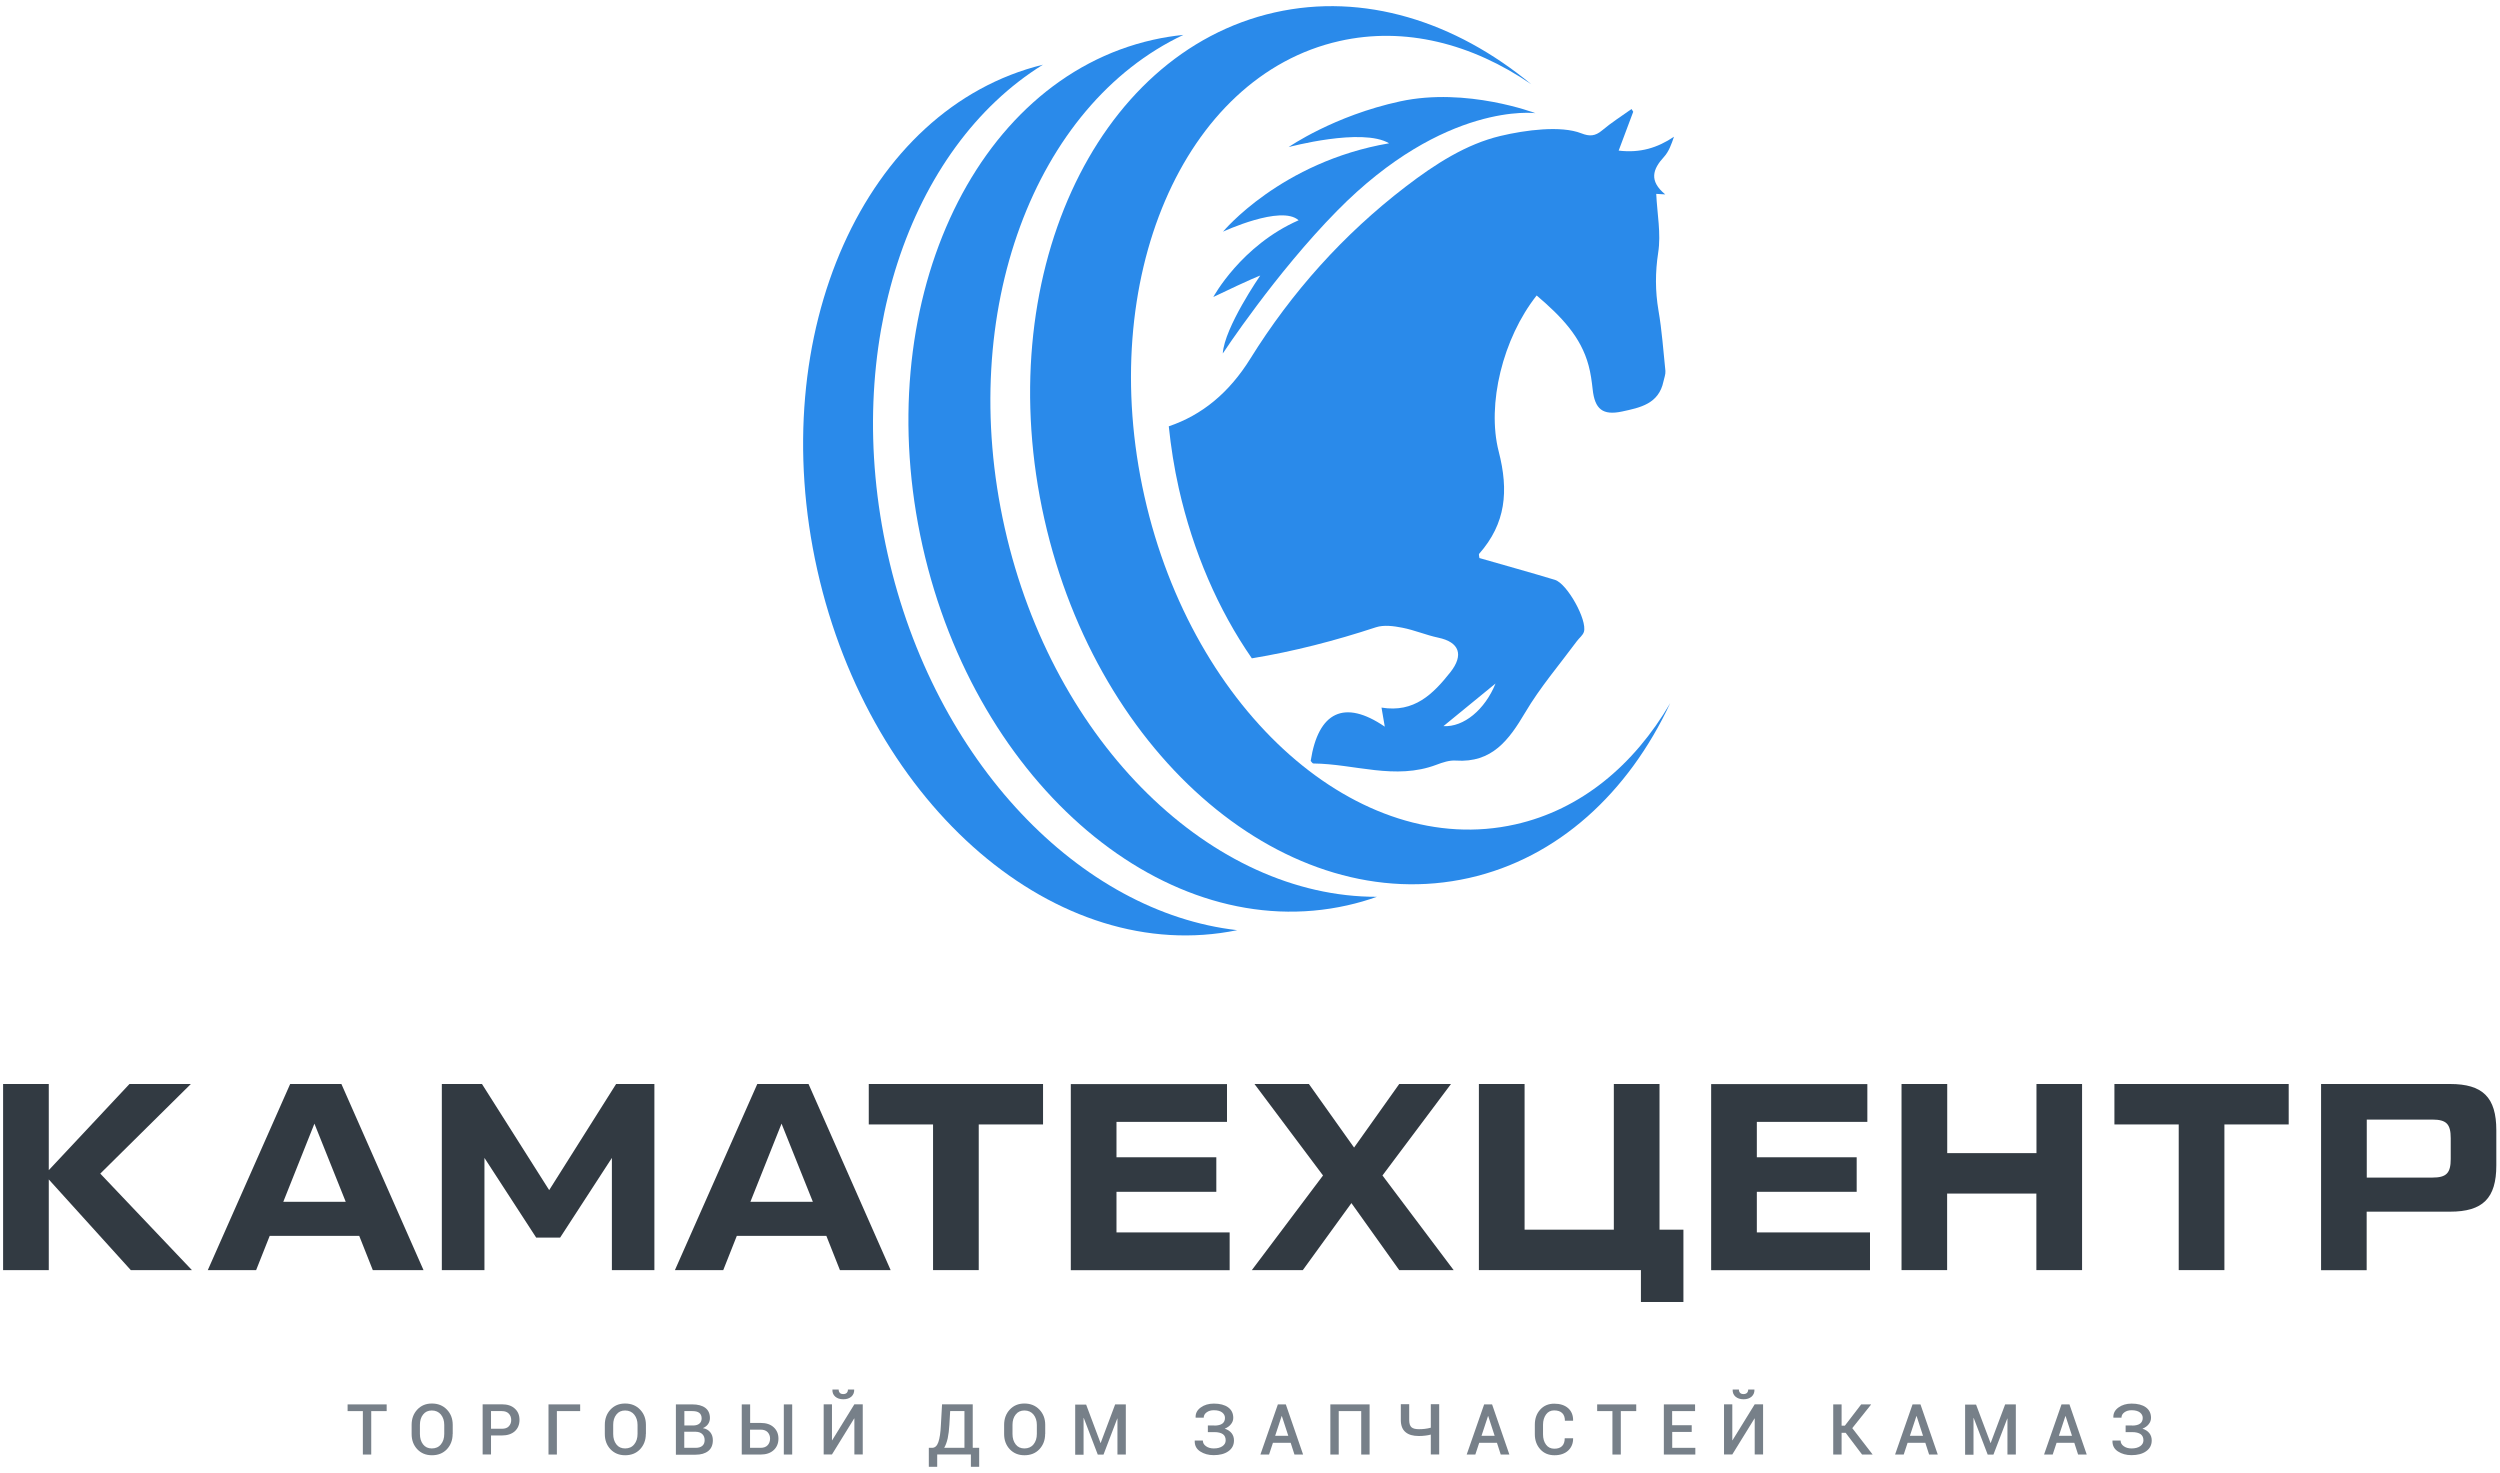
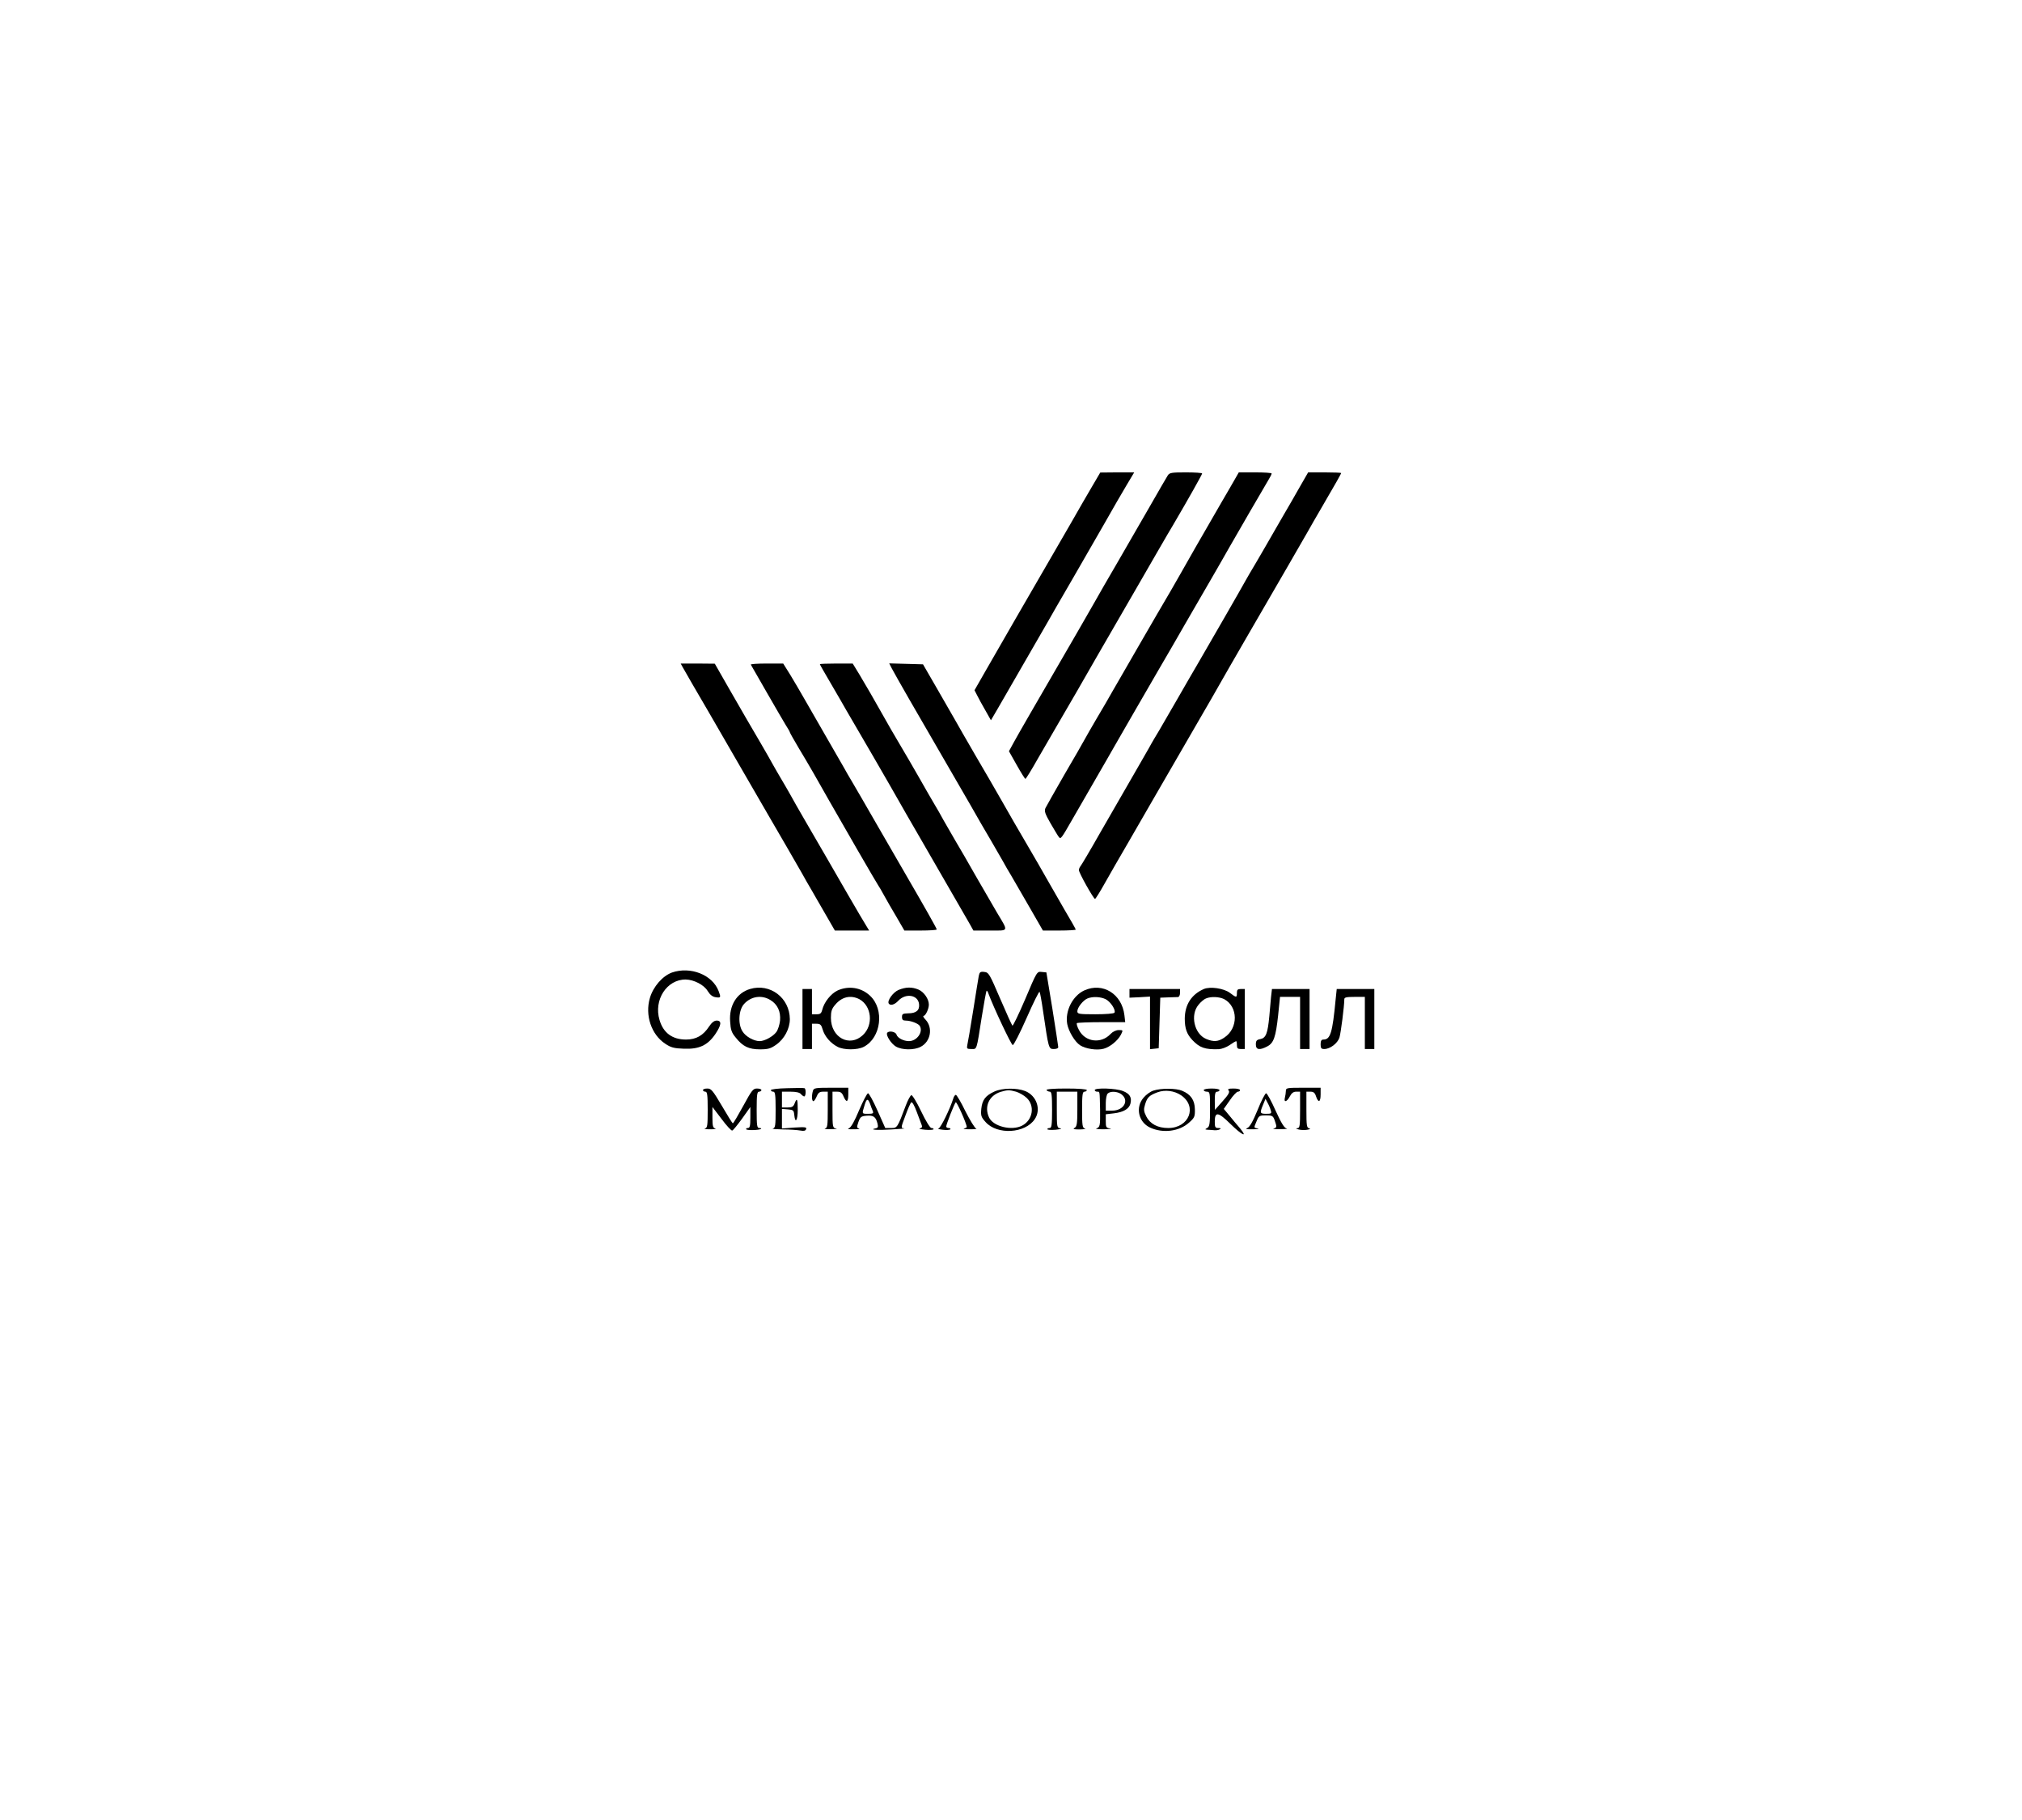
- <svg xmlns="http://www.w3.org/2000/svg" width="180" height="106" viewBox="0 0 180 106" fill="none">
-   <path d="M87.359 21.384C90.153 20.042 90.738 19.839 90.738 19.839C90.738 19.839 88.159 23.57 88.039 25.452C88.039 25.452 91.823 19.693 96.269 15.18C104.035 7.285 110.55 8.149 110.55 8.149C110.55 8.149 105.603 6.261 100.815 7.297C96.021 8.334 92.782 10.59 92.782 10.59C92.782 10.59 98.078 9.166 100.015 10.317C92.217 11.652 88.058 16.68 88.058 16.68C88.058 16.68 92.249 14.728 93.5 15.86C89.36 17.678 87.359 21.384 87.359 21.384Z" fill="#2A8AEA" />
-   <path d="M119.408 22.343C119.173 20.945 119.173 19.61 119.389 18.192C119.605 16.819 119.313 15.37 119.249 13.959C119.345 13.965 119.541 13.978 119.897 13.997C118.716 13.024 118.989 12.185 119.808 11.295C120.157 10.914 120.342 10.386 120.526 9.846C119.332 10.647 118.094 11.028 116.544 10.844C116.932 9.814 117.255 8.931 117.592 8.047C117.547 7.984 117.516 7.92 117.471 7.85C116.76 8.359 116.011 8.829 115.344 9.395C114.849 9.808 114.449 9.833 113.852 9.598C112.391 9.026 109.838 9.357 108.029 9.789C105.578 10.374 103.355 11.791 101.202 13.444C96.719 16.883 93.004 21.034 90.026 25.82C88.496 28.286 86.54 29.888 84.152 30.695C84.305 32.176 84.54 33.677 84.876 35.17C85.905 39.728 87.715 43.91 90.134 47.4C93.138 46.904 96.116 46.135 99.069 45.163C99.64 44.978 100.345 45.074 100.961 45.194C101.844 45.366 102.682 45.728 103.558 45.913C105.07 46.231 105.412 47.146 104.428 48.398C103.184 49.968 101.831 51.335 99.469 50.947C99.564 51.507 99.627 51.869 99.704 52.32C96.795 50.331 94.916 51.246 94.37 54.786C94.433 54.85 94.497 54.971 94.56 54.971C97.519 54.996 100.459 56.191 103.431 55.06C103.869 54.895 104.358 54.729 104.816 54.761C107.425 54.939 108.638 53.286 109.813 51.303C110.886 49.485 112.277 47.864 113.541 46.154C113.706 45.932 113.966 45.741 114.042 45.493C114.296 44.648 112.836 42.016 111.953 41.749C110.15 41.203 108.321 40.7 106.517 40.179C106.505 40.052 106.46 39.919 106.498 39.874C108.422 37.694 108.638 35.348 107.908 32.513C107.032 29.106 108.207 24.352 110.639 21.275C112.41 22.782 113.826 24.244 114.379 26.316C114.531 26.875 114.607 27.453 114.671 28.026C114.823 29.462 115.395 29.926 116.792 29.628C118.094 29.348 119.433 29.081 119.77 27.46C119.821 27.212 119.929 26.958 119.91 26.71C119.757 25.267 119.662 23.799 119.408 22.343ZM107.679 49.212C106.917 51.093 105.393 52.365 103.927 52.282C105.26 51.189 106.39 50.267 107.679 49.212Z" fill="#2A8AEA" />
-   <path d="M63.913 39.9C60.554 24.943 65.45 10.634 75.09 4.659C62.281 7.799 55.017 23.983 58.846 41.044C62.675 58.105 76.163 69.623 89.079 66.972C77.807 65.694 67.266 54.856 63.913 39.9Z" fill="#2A8AEA" />
-   <path d="M72.339 38.006C68.841 22.42 74.511 7.552 85.205 2.511C84.475 2.588 83.744 2.702 83.014 2.867C69.99 5.798 62.567 22.127 66.427 39.334C70.295 56.548 83.979 68.117 97.003 65.186C97.734 65.021 98.445 64.818 99.137 64.57C87.326 64.595 75.838 53.592 72.339 38.006Z" fill="#2A8AEA" />
-   <path d="M109.101 59.357C97.855 61.887 85.898 51.316 82.399 35.736C78.9 20.157 85.187 5.486 96.439 2.956C101.144 1.894 105.977 3.134 110.257 6.071C104.77 1.532 98.192 -0.547 91.778 0.896C78.754 3.827 71.324 20.157 75.192 37.364C79.059 54.577 92.749 66.146 105.767 63.215C112.181 61.773 117.242 57.075 120.258 50.623C117.642 55.111 113.806 58.302 109.101 59.357Z" fill="#2A8AEA" />
-   <path d="M13.818 91.448H9.418L3.512 84.92V91.448H0.223V78.048H3.512V84.252L9.322 78.048H13.742L7.22 84.5L13.818 91.448Z" fill="#323A42" />
-   <path d="M26.842 91.448L25.864 88.981H19.419L18.441 91.448H14.961L20.892 78.048H24.581L30.493 91.448H26.842ZM20.397 86.528H24.892L22.638 80.902L20.397 86.528Z" fill="#323A42" />
-   <path d="M44.36 78.048H47.116V91.448H44.056V83.369L40.328 89.109H38.607L34.88 83.369V91.448H31.812V78.048H34.702L39.541 85.689L44.36 78.048Z" fill="#323A42" />
-   <path d="M60.475 91.448L59.497 88.981H53.051L52.074 91.448H48.594L54.525 78.048H58.214L64.126 91.448H60.475ZM54.029 86.528H58.525L56.271 80.902L54.029 86.528Z" fill="#323A42" />
-   <path d="M75.099 78.048V80.96H70.469V91.448H67.18V80.96H62.551V78.048H75.099Z" fill="#323A42" />
-   <path d="M80.387 88.734H88.534V91.454H77.098V78.055H88.344V80.775H80.387V83.324H87.575V85.81H80.387V88.734Z" fill="#323A42" />
-   <path d="M90.133 91.448L95.257 84.634L90.323 78.048H94.241L97.493 82.625L100.744 78.048H104.471L99.537 84.634L104.662 91.448H100.744L97.302 86.623L93.803 91.448H90.133Z" fill="#323A42" />
-   <path d="M106.48 91.448V78.048H109.77V88.537H116.196V78.048H119.485V88.537H121.206V93.743H118.146V91.448H106.48Z" fill="#323A42" />
-   <path d="M126.492 88.734H134.64V91.454H123.203V78.055H134.449V80.775H126.492V83.324H133.681V85.81H126.492V88.734Z" fill="#323A42" />
-   <path d="M146.619 78.048H149.909V91.448H146.619V85.937H140.193V91.448H136.91V78.048H140.2V83.025H146.626V78.048H146.619Z" fill="#323A42" />
-   <path d="M164.786 78.048V80.96H160.157V91.448H156.868V80.96H152.238V78.048H164.786Z" fill="#323A42" />
-   <path d="M167.117 91.448V78.048H176.407C178.757 78.048 179.735 79.008 179.735 81.379V83.909C179.735 86.28 178.757 87.24 176.407 87.24H170.4V91.454H167.117V91.448ZM170.407 84.786H175.131C176.147 84.786 176.452 84.462 176.452 83.445V81.951C176.452 80.934 176.147 80.61 175.131 80.61H170.407V84.786Z" fill="#323A42" />
-   <path d="M27.847 101.6H26.729V104.727H26.126V101.6H25.027V101.117H27.84V101.6H27.847Z" fill="#778089" />
-   <path d="M32.59 103.246C32.59 103.684 32.45 104.053 32.177 104.345C31.897 104.638 31.542 104.778 31.097 104.778C30.665 104.778 30.316 104.631 30.043 104.345C29.77 104.053 29.637 103.691 29.637 103.246V102.591C29.637 102.152 29.77 101.784 30.043 101.491C30.316 101.199 30.665 101.053 31.097 101.053C31.535 101.053 31.897 101.199 32.177 101.491C32.456 101.784 32.596 102.146 32.596 102.591V103.246H32.59ZM31.986 102.591C31.986 102.292 31.904 102.044 31.745 101.847C31.586 101.657 31.37 101.555 31.091 101.555C30.824 101.555 30.615 101.65 30.462 101.847C30.31 102.038 30.234 102.286 30.234 102.591V103.246C30.234 103.551 30.31 103.799 30.462 103.996C30.615 104.193 30.824 104.288 31.091 104.288C31.364 104.288 31.586 104.193 31.745 103.996C31.904 103.805 31.986 103.551 31.986 103.246V102.591Z" fill="#778089" />
-   <path d="M35.353 103.354V104.72H34.75V101.11H36.134C36.534 101.11 36.846 101.212 37.068 101.421C37.296 101.625 37.404 101.898 37.404 102.235C37.404 102.572 37.29 102.845 37.068 103.049C36.839 103.252 36.528 103.354 36.134 103.354H35.353ZM35.353 102.871H36.134C36.357 102.871 36.528 102.813 36.636 102.693C36.75 102.572 36.807 102.419 36.807 102.241C36.807 102.063 36.75 101.904 36.636 101.784C36.522 101.663 36.357 101.599 36.134 101.599H35.353V102.871Z" fill="#778089" />
-   <path d="M41.772 101.599H40.095V104.727H39.492V101.116H41.772V101.599Z" fill="#778089" />
-   <path d="M46.5 103.246C46.5 103.684 46.36 104.053 46.087 104.345C45.807 104.638 45.452 104.778 45.007 104.778C44.576 104.778 44.226 104.631 43.953 104.345C43.68 104.053 43.547 103.691 43.547 103.246V102.591C43.547 102.152 43.68 101.784 43.953 101.491C44.226 101.199 44.576 101.053 45.007 101.053C45.446 101.053 45.807 101.199 46.087 101.491C46.366 101.784 46.506 102.146 46.506 102.591V103.246H46.5ZM45.903 102.591C45.903 102.292 45.82 102.044 45.661 101.847C45.503 101.657 45.287 101.555 45.007 101.555C44.741 101.555 44.531 101.65 44.379 101.847C44.226 102.038 44.15 102.286 44.15 102.591V103.246C44.15 103.551 44.226 103.799 44.379 103.996C44.531 104.193 44.741 104.288 45.007 104.288C45.281 104.288 45.503 104.193 45.661 103.996C45.82 103.805 45.903 103.551 45.903 103.246V102.591Z" fill="#778089" />
-   <path d="M48.664 104.727V101.116H49.845C50.245 101.116 50.556 101.199 50.779 101.364C51.001 101.529 51.115 101.777 51.115 102.101C51.115 102.26 51.071 102.4 50.982 102.534C50.893 102.661 50.766 102.756 50.607 102.826C50.836 102.864 51.014 102.966 51.141 103.125C51.268 103.284 51.325 103.474 51.325 103.697C51.325 104.034 51.217 104.294 50.995 104.472C50.772 104.65 50.468 104.739 50.08 104.739H48.664V104.727ZM49.267 102.635H49.909C50.093 102.635 50.245 102.591 50.353 102.502C50.461 102.413 50.518 102.286 50.518 102.127C50.518 101.949 50.461 101.815 50.347 101.726C50.233 101.637 50.067 101.599 49.852 101.599H49.274V102.635H49.267ZM49.267 103.08V104.244H50.08C50.29 104.244 50.448 104.199 50.563 104.104C50.677 104.008 50.734 103.869 50.734 103.691C50.734 103.506 50.677 103.366 50.569 103.258C50.461 103.15 50.302 103.093 50.105 103.087H50.074H49.267V103.08Z" fill="#778089" />
-   <path d="M54.003 102.451H54.765C55.165 102.451 55.476 102.553 55.705 102.763C55.934 102.972 56.048 103.246 56.048 103.583C56.048 103.919 55.934 104.199 55.705 104.409C55.476 104.619 55.165 104.727 54.765 104.727H53.406V101.116H54.01V102.451H54.003ZM54.003 102.934V104.244H54.765C54.987 104.244 55.159 104.18 55.273 104.053C55.388 103.926 55.445 103.767 55.445 103.576C55.445 103.398 55.388 103.246 55.273 103.119C55.159 102.998 54.987 102.934 54.765 102.934H54.003ZM57.038 104.727H56.435V101.116H57.038V104.727Z" fill="#778089" />
-   <path d="M61.515 101.11H62.118V104.72H61.515V102.133L61.502 102.127L59.902 104.72H59.305V101.11H59.902V103.697L59.914 103.703L61.515 101.11ZM61.495 100.048L61.502 100.061C61.508 100.264 61.438 100.43 61.299 100.557C61.153 100.684 60.962 100.748 60.721 100.748C60.473 100.748 60.283 100.684 60.137 100.557C59.99 100.43 59.927 100.264 59.933 100.061L59.94 100.048H60.384C60.384 100.144 60.41 100.22 60.467 100.284C60.518 100.347 60.606 100.373 60.721 100.373C60.829 100.373 60.911 100.341 60.968 100.284C61.026 100.22 61.051 100.144 61.051 100.048H61.495Z" fill="#778089" />
-   <path d="M70.507 105.61H69.904V104.72H67.478V105.61H66.875V104.244H67.11C67.313 104.244 67.466 104.11 67.561 103.837C67.656 103.563 67.72 103.15 67.745 102.591L67.828 101.11H70.037V104.244H70.501V105.61H70.507ZM68.355 102.591C68.335 102.966 68.291 103.29 68.234 103.563C68.17 103.837 68.088 104.066 67.98 104.244H69.44V101.599H68.412L68.355 102.591Z" fill="#778089" />
-   <path d="M75.25 103.246C75.25 103.684 75.11 104.053 74.837 104.345C74.558 104.638 74.202 104.778 73.757 104.778C73.326 104.778 72.976 104.631 72.703 104.345C72.43 104.053 72.297 103.691 72.297 103.246V102.591C72.297 102.152 72.43 101.784 72.703 101.491C72.976 101.199 73.326 101.053 73.757 101.053C74.195 101.053 74.558 101.199 74.837 101.491C75.116 101.784 75.256 102.146 75.256 102.591V103.246H75.25ZM74.653 102.591C74.653 102.292 74.57 102.044 74.412 101.847C74.253 101.657 74.037 101.555 73.757 101.555C73.491 101.555 73.281 101.65 73.129 101.847C72.976 102.038 72.9 102.286 72.9 102.591V103.246C72.9 103.551 72.976 103.799 73.129 103.996C73.281 104.193 73.491 104.288 73.757 104.288C74.03 104.288 74.253 104.193 74.412 103.996C74.57 103.805 74.653 103.551 74.653 103.246V102.591Z" fill="#778089" />
-   <path d="M79.237 103.894H79.249L80.291 101.116H81.059V104.727H80.456V102.133H80.443L79.452 104.733H79.04L78.03 102.089L78.017 102.095V104.739H77.414V101.129H78.201L79.237 103.894Z" fill="#778089" />
-   <path d="M87.436 102.642C87.697 102.642 87.887 102.591 88.014 102.496C88.141 102.4 88.198 102.26 88.198 102.089C88.198 101.93 88.129 101.803 87.995 101.695C87.862 101.593 87.659 101.536 87.398 101.536C87.189 101.536 87.017 101.587 86.878 101.688C86.738 101.79 86.668 101.917 86.668 102.07H86.09L86.084 102.057C86.071 101.758 86.198 101.523 86.452 101.339C86.706 101.154 87.024 101.059 87.398 101.059C87.83 101.059 88.173 101.148 88.421 101.326C88.668 101.504 88.795 101.758 88.795 102.089C88.795 102.254 88.738 102.407 88.63 102.54C88.522 102.68 88.37 102.788 88.179 102.864C88.395 102.934 88.56 103.042 88.675 103.188C88.789 103.335 88.846 103.506 88.846 103.71C88.846 104.04 88.713 104.301 88.44 104.492C88.173 104.682 87.817 104.771 87.386 104.771C87.011 104.771 86.687 104.682 86.414 104.504C86.141 104.326 86.008 104.072 86.02 103.729L86.027 103.716H86.605C86.605 103.881 86.674 104.015 86.827 104.123C86.973 104.231 87.163 104.288 87.392 104.288C87.659 104.288 87.862 104.231 88.021 104.123C88.173 104.015 88.249 103.875 88.249 103.703C88.249 103.5 88.179 103.354 88.046 103.258C87.906 103.163 87.703 103.112 87.436 103.112H86.966V102.635H87.436V102.642Z" fill="#778089" />
-   <path d="M92.928 103.881H91.652L91.372 104.727H90.75L92.007 101.116H92.579L93.823 104.727H93.201L92.928 103.881ZM91.811 103.379H92.757L92.293 101.955H92.28L91.811 103.379Z" fill="#778089" />
-   <path d="M98.611 104.727H98.008V101.599H96.388V104.727H95.785V101.116H98.611V104.727Z" fill="#778089" />
-   <path d="M103.622 101.11V104.72H103.018V103.29C102.891 103.322 102.752 103.354 102.606 103.366C102.46 103.386 102.307 103.392 102.155 103.392C101.736 103.392 101.418 103.303 101.196 103.112C100.974 102.928 100.859 102.635 100.859 102.241V101.104H101.463V102.241C101.463 102.496 101.52 102.667 101.628 102.763C101.736 102.858 101.914 102.902 102.161 102.902C102.301 102.902 102.447 102.896 102.593 102.877C102.745 102.858 102.885 102.832 103.018 102.794V101.104H103.622V101.11Z" fill="#778089" />
-   <path d="M107.78 103.881H106.503L106.224 104.727H105.602L106.859 101.116H107.43L108.675 104.727H108.053L107.78 103.881ZM106.668 103.379H107.615L107.151 101.955H107.138L106.668 103.379Z" fill="#778089" />
-   <path d="M113.257 103.544L113.264 103.557C113.27 103.919 113.149 104.212 112.908 104.441C112.667 104.663 112.337 104.778 111.924 104.778C111.505 104.778 111.162 104.638 110.902 104.352C110.641 104.066 110.508 103.703 110.508 103.265V102.578C110.508 102.14 110.635 101.777 110.895 101.491C111.156 101.205 111.492 101.065 111.905 101.065C112.33 101.065 112.66 101.173 112.908 101.39C113.149 101.606 113.27 101.904 113.264 102.28L113.257 102.292H112.673C112.673 102.051 112.61 101.866 112.476 101.739C112.343 101.612 112.152 101.549 111.898 101.549C111.651 101.549 111.46 101.644 111.314 101.841C111.175 102.038 111.098 102.28 111.098 102.578V103.271C111.098 103.57 111.168 103.818 111.314 104.015C111.46 104.212 111.657 104.307 111.911 104.307C112.159 104.307 112.343 104.244 112.47 104.117C112.597 103.989 112.66 103.799 112.66 103.557H113.257V103.544Z" fill="#778089" />
-   <path d="M117.816 101.599H116.698V104.727H116.095V101.599H114.996V101.116H117.809V101.599H117.816Z" fill="#778089" />
-   <path d="M121.81 103.099H120.4V104.244H122.064V104.727H119.797V101.116H122.045V101.599H120.394V102.616H121.803V103.099H121.81Z" fill="#778089" />
-   <path d="M126.339 101.11H126.942V104.72H126.339V102.133L126.326 102.127L124.726 104.72H124.129V101.11H124.726V103.697L124.739 103.703L126.339 101.11ZM126.313 100.048L126.32 100.061C126.326 100.264 126.256 100.43 126.116 100.557C125.97 100.684 125.78 100.748 125.539 100.748C125.297 100.748 125.1 100.684 124.954 100.557C124.808 100.43 124.745 100.264 124.751 100.061L124.758 100.048H125.202C125.202 100.144 125.227 100.22 125.285 100.284C125.342 100.347 125.424 100.373 125.539 100.373C125.647 100.373 125.729 100.341 125.786 100.284C125.843 100.22 125.869 100.144 125.869 100.048H126.313Z" fill="#778089" />
-   <path d="M132.888 103.163H132.595V104.727H131.992V101.116H132.595V102.648H132.83L134.005 101.116H134.71L134.716 101.129L133.364 102.826L134.831 104.727H134.069L132.888 103.163Z" fill="#778089" />
-   <path d="M138.623 103.881H137.347L137.068 104.727H136.445L137.703 101.116H138.274L139.519 104.727H138.896L138.623 103.881ZM137.512 103.379H138.458L137.995 101.955H137.982L137.512 103.379Z" fill="#778089" />
-   <path d="M143.317 103.894H143.33L144.371 101.116H145.14V104.727H144.536V102.133H144.524L143.527 104.733H143.114L142.104 102.089L142.092 102.095V104.739H141.488V101.129H142.276L143.317 103.894Z" fill="#778089" />
-   <path d="M149.35 103.881H148.074L147.794 104.727H147.172L148.429 101.116H149.001L150.245 104.727H149.623L149.35 103.881ZM148.239 103.379H149.185L148.721 101.955H148.709L148.239 103.379Z" fill="#778089" />
-   <path d="M153.515 102.642C153.775 102.642 153.965 102.591 154.092 102.496C154.219 102.4 154.277 102.26 154.277 102.089C154.277 101.93 154.207 101.803 154.073 101.695C153.94 101.593 153.737 101.536 153.476 101.536C153.267 101.536 153.095 101.587 152.956 101.688C152.816 101.79 152.746 101.917 152.746 102.07H152.168L152.162 102.057C152.149 101.758 152.276 101.523 152.53 101.339C152.784 101.154 153.102 101.059 153.476 101.059C153.908 101.059 154.251 101.148 154.499 101.326C154.746 101.504 154.873 101.758 154.873 102.089C154.873 102.254 154.816 102.407 154.708 102.54C154.6 102.68 154.448 102.788 154.257 102.864C154.473 102.934 154.638 103.042 154.753 103.188C154.867 103.335 154.924 103.506 154.924 103.71C154.924 104.04 154.791 104.301 154.518 104.492C154.251 104.682 153.896 104.771 153.464 104.771C153.089 104.771 152.765 104.682 152.492 104.504C152.219 104.326 152.086 104.072 152.098 103.729L152.105 103.716H152.683C152.683 103.881 152.753 104.015 152.905 104.123C153.051 104.231 153.241 104.288 153.47 104.288C153.737 104.288 153.94 104.231 154.099 104.123C154.251 104.015 154.327 103.875 154.327 103.703C154.327 103.5 154.257 103.354 154.124 103.258C153.984 103.163 153.781 103.112 153.515 103.112H153.045V102.635H153.515V102.642Z" fill="#778089" />
+ <svg xmlns="http://www.w3.org/2000/svg" version="1.0" width="1280pt" height="1152pt" viewBox="0 0 1280 1152" preserveAspectRatio="xMidYMid meet">
+   <g transform="translate(0,1152) scale(0.1,-0.1)" fill="#000000" stroke="none">
+     <path d="M6914 8442 c-28 -48 -89 -152 -134 -232 -46 -80 -107 -185 -136 -235 -90 -154 -344 -595 -411 -712 l-64 -112 17 -33 c9 -18 32 -61 52 -95 l35 -62 45 77 c61 106 102 177 229 397 61 105 121 210 135 235 14 25 65 113 113 195 48 83 133 231 190 330 56 99 123 215 149 258 l46 77 -108 0 -107 -1 -51 -87z" />
+     <path d="M7392 8510 c-7 -11 -56 -95 -109 -188 -53 -92 -146 -252 -206 -357 -61 -104 -127 -219 -147 -255 -20 -36 -71 -123 -112 -195 -278 -479 -375 -647 -401 -695 l-30 -55 49 -87 c27 -48 52 -88 55 -88 4 0 39 57 79 128 40 70 94 163 120 207 26 44 82 141 125 215 43 74 103 180 135 235 32 55 140 242 240 415 100 173 205 356 235 405 101 172 185 322 185 328 0 4 -46 7 -103 7 -91 0 -104 -2 -115 -20z" />
+     <path d="M7818 8488 c-14 -24 -49 -86 -80 -138 -118 -203 -246 -427 -264 -460 -11 -19 -39 -69 -63 -110 -88 -149 -284 -489 -371 -640 -20 -36 -63 -110 -96 -165 -32 -55 -67 -115 -77 -134 -10 -19 -68 -120 -129 -224 -60 -104 -114 -200 -120 -212 -8 -19 -3 -35 32 -96 24 -41 47 -80 53 -87 12 -15 14 -13 89 118 30 52 98 169 150 260 53 91 104 181 115 200 34 60 213 369 283 490 37 63 112 192 165 285 54 94 130 224 168 290 38 66 86 149 106 185 51 90 225 389 250 431 12 19 21 37 21 42 0 4 -47 7 -104 7 l-104 0 -24 -42z" />
+     <path d="M8254 8483 c-15 -27 -51 -88 -79 -138 -29 -49 -78 -135 -110 -190 -31 -55 -81 -140 -110 -190 -30 -49 -62 -106 -73 -125 -25 -46 -229 -400 -296 -515 -29 -49 -90 -155 -136 -235 -46 -80 -95 -165 -110 -190 -15 -25 -46 -76 -67 -115 -22 -38 -73 -128 -115 -200 -41 -71 -128 -222 -193 -335 -64 -113 -121 -209 -126 -214 -5 -6 -9 -16 -9 -24 0 -17 92 -181 102 -182 3 0 31 44 61 98 30 53 95 167 145 252 49 85 130 225 179 310 135 233 234 404 298 515 32 55 75 129 95 165 20 36 103 180 184 320 203 349 331 572 379 655 22 39 63 111 92 160 91 156 125 216 125 221 0 2 -47 4 -105 4 l-104 0 -27 -47z" />
+     <path d="M4321 7298 c7 -13 34 -59 59 -103 26 -44 157 -269 290 -500 134 -231 274 -474 313 -540 38 -66 81 -140 95 -165 13 -25 42 -74 63 -110 20 -36 48 -83 61 -106 13 -22 37 -64 53 -92 l30 -52 108 0 109 0 -20 33 c-11 17 -62 104 -113 192 -100 174 -164 284 -272 470 -38 66 -81 140 -94 165 -14 25 -40 70 -58 100 -18 30 -41 71 -52 90 -10 19 -45 80 -77 135 -76 129 -104 178 -207 357 l-84 147 -108 1 -108 0 12 -22z" />
+     <path d="M4753 7313 c3 -5 48 -84 101 -176 53 -93 108 -186 121 -208 14 -21 25 -41 25 -44 0 -3 26 -49 58 -103 59 -97 124 -211 192 -332 64 -113 302 -525 310 -535 4 -5 20 -32 35 -60 15 -27 50 -89 79 -137 l51 -88 103 0 c56 0 102 3 102 7 0 6 -82 151 -185 328 -29 50 -112 194 -185 320 -73 127 -147 255 -165 285 -18 30 -42 71 -52 90 -11 19 -64 112 -118 205 -54 94 -116 202 -138 240 -22 39 -60 103 -84 143 l-45 72 -105 0 c-57 0 -102 -3 -100 -7z" />
+     <path d="M5190 7316 c0 -3 30 -55 67 -118 36 -62 83 -142 103 -178 21 -36 95 -164 166 -285 70 -121 144 -249 164 -285 20 -36 72 -126 115 -200 77 -133 286 -495 333 -577 l24 -43 105 0 c122 0 118 -10 44 114 -26 45 -85 146 -131 226 -45 80 -105 183 -133 230 -27 47 -61 105 -75 130 -13 25 -39 70 -57 100 -18 30 -61 105 -95 165 -35 61 -92 160 -128 220 -36 61 -74 126 -84 145 -75 133 -128 225 -166 288 l-44 72 -104 0 c-57 0 -104 -2 -104 -4z" />
+     <path d="M5646 7288 c9 -18 60 -107 112 -198 245 -423 304 -525 382 -660 45 -80 105 -183 133 -230 27 -47 61 -105 75 -130 13 -25 37 -65 52 -90 15 -25 66 -114 114 -197 l88 -153 104 0 c57 0 104 3 104 6 0 3 -32 60 -72 127 -39 67 -90 156 -113 197 -23 41 -80 140 -127 220 -47 80 -116 199 -153 265 -38 66 -114 199 -171 295 -56 96 -113 196 -127 221 -14 25 -66 115 -115 200 l-89 154 -107 3 -107 3 17 -33z" />
+     <path d="M4253 5364 c-59 -22 -118 -89 -139 -161 -32 -109 9 -232 98 -290 34 -23 55 -29 117 -31 96 -4 150 21 199 92 39 58 42 86 9 86 -16 0 -31 -12 -48 -37 -37 -57 -82 -83 -146 -83 -87 0 -144 42 -168 124 -38 127 46 257 166 256 52 -1 116 -34 139 -73 15 -24 30 -36 50 -39 33 -5 35 -2 19 39 -39 103 -178 158 -296 117z" />
+     <path d="M6196 5343 c-3 -15 -19 -116 -36 -223 -17 -107 -34 -205 -37 -217 -4 -20 -1 -23 26 -23 36 0 32 -14 66 204 14 88 28 162 30 164 2 3 8 -4 11 -14 33 -90 146 -329 155 -329 7 0 46 77 88 172 42 95 78 169 82 165 3 -4 13 -59 22 -122 35 -238 35 -240 68 -240 17 0 29 5 28 13 0 6 -17 116 -37 242 l-38 230 -30 3 c-30 3 -30 3 -104 -172 -41 -96 -78 -172 -81 -168 -4 4 -39 81 -78 172 -67 156 -72 165 -100 168 -25 3 -30 -1 -35 -25z" />
+     <path d="M4748 5260 c-84 -25 -133 -104 -126 -205 3 -53 9 -71 35 -102 45 -57 83 -75 154 -75 51 0 68 5 102 29 52 36 87 102 87 162 -1 135 -125 229 -252 191z m129 -70 c45 -27 66 -73 61 -130 -3 -26 -13 -59 -24 -73 -21 -28 -74 -57 -105 -57 -37 0 -89 29 -109 62 -30 47 -24 137 11 174 44 48 111 58 166 24z" />
+     <path d="M5303 5251 c-43 -20 -86 -74 -98 -123 -6 -23 -13 -28 -36 -28 l-29 0 0 80 0 80 -30 0 -30 0 0 -190 0 -190 30 0 30 0 0 80 0 80 28 0 c25 0 31 -6 40 -37 13 -44 50 -86 94 -109 40 -21 126 -21 166 0 110 57 132 237 40 323 -56 53 -135 65 -205 34z m136 -55 c79 -42 92 -164 23 -228 -84 -79 -202 -15 -202 109 0 41 5 58 27 83 42 51 98 63 152 36z" />
+     <path d="M5688 5254 c-35 -15 -73 -68 -62 -86 10 -15 37 -8 60 17 47 51 126 38 132 -21 4 -39 -18 -58 -69 -58 -34 -1 -39 -4 -39 -23 0 -18 6 -23 24 -23 31 0 78 -18 88 -33 24 -38 -17 -97 -68 -97 -34 0 -73 20 -79 42 -6 18 -49 26 -59 10 -9 -15 25 -68 55 -86 39 -23 115 -24 157 -2 64 33 79 121 31 172 -13 13 -18 24 -12 24 12 0 33 44 33 71 0 36 -31 80 -65 95 -43 18 -80 17 -127 -2z" />
+     <path d="M6864 5251 c-74 -34 -123 -131 -108 -213 9 -47 48 -112 81 -134 36 -23 107 -34 150 -22 40 11 89 51 109 89 14 29 14 29 -14 29 -17 0 -38 -10 -52 -25 -60 -64 -161 -51 -200 26 -11 20 -16 39 -13 43 4 3 74 6 156 6 l150 0 -5 44 c-16 135 -137 210 -254 157z m136 -56 c31 -16 65 -69 55 -85 -3 -6 -57 -10 -121 -10 -105 0 -114 2 -114 19 0 24 37 70 64 81 33 14 84 11 116 -5z" />
+     <path d="M7621 5260 c-78 -34 -120 -98 -121 -187 0 -63 13 -99 48 -136 46 -49 81 -61 168 -58 17 1 48 12 68 26 20 14 39 25 41 25 3 0 5 -11 5 -25 0 -20 5 -25 25 -25 l25 0 0 190 0 190 -25 0 c-20 0 -25 -5 -25 -25 0 -31 -3 -31 -45 1 -38 28 -123 41 -164 24z m128 -64 c89 -47 91 -184 2 -243 -39 -27 -68 -29 -116 -9 -75 32 -102 152 -48 216 14 18 36 36 47 40 33 14 84 11 115 -4z" />
+     <path d="M7150 5233 l0 -28 65 3 65 4 0 -167 0 -166 28 3 27 3 5 160 5 160 50 2 c28 1 56 2 63 2 6 1 12 12 12 26 l0 25 -160 0 -160 0 0 -27z" />
+     <path d="M8046 5208 c-3 -29 -8 -84 -11 -123 -10 -105 -21 -135 -56 -142 -24 -4 -29 -11 -29 -34 0 -34 23 -38 71 -13 42 21 55 59 70 197 l12 117 64 0 63 0 0 -165 0 -165 30 0 30 0 0 190 0 190 -119 0 -119 0 -6 -52z" />
+     <path d="M8455 5193 c-20 -210 -33 -253 -77 -253 -13 0 -18 -8 -18 -30 0 -24 4 -30 23 -30 37 0 84 36 96 72 9 29 31 200 31 243 0 12 13 15 65 15 l65 0 0 -165 0 -165 30 0 30 0 0 190 0 190 -119 0 -119 0 -7 -67z" />
+     <path d="M4983 4632 c-58 -1 -103 -7 -103 -12 0 -6 7 -10 15 -10 12 0 15 -19 15 -114 0 -101 -2 -115 -17 -119 -10 -3 19 -5 63 -6 45 0 95 -4 111 -7 22 -4 32 -2 36 9 5 13 -6 14 -74 10 l-79 -6 0 62 0 62 38 -3 c34 -3 37 -6 40 -35 6 -59 22 -35 22 32 0 70 -5 80 -20 40 -8 -20 -16 -25 -45 -25 l-35 0 0 50 0 50 54 0 c35 0 58 -5 66 -15 7 -8 16 -15 21 -15 11 0 12 48 2 52 -5 2 -54 2 -110 0z" />
+     <path d="M5146 4615 c-9 -31 -7 -65 3 -65 5 0 14 14 21 30 10 24 19 30 41 30 l29 0 0 -114 c0 -101 -2 -115 -17 -119 -10 -3 7 -5 37 -4 30 0 45 2 33 4 -22 4 -23 8 -23 119 l0 114 29 0 c22 0 31 -6 41 -30 18 -42 30 -37 30 13 l0 42 -109 0 c-102 0 -110 -2 -115 -20z" />
+     <path d="M8140 4615 c0 -11 -3 -30 -6 -42 -9 -34 13 -28 31 7 11 21 23 30 40 30 l25 0 0 -115 c0 -102 -2 -115 -17 -116 -12 -1 -9 -4 7 -8 14 -4 38 -5 55 -2 19 3 23 6 13 9 -16 3 -18 17 -18 118 l0 114 26 0 c19 0 28 -7 35 -30 15 -43 29 -37 29 13 l0 42 -110 0 c-103 0 -110 -1 -110 -20z" />
+     <path d="M4450 4620 c0 -5 7 -10 15 -10 12 0 15 -19 15 -114 0 -101 -2 -115 -17 -119 -10 -3 5 -5 32 -5 28 0 42 2 33 5 -15 4 -18 16 -18 70 l0 66 58 -76 c31 -42 62 -75 67 -73 6 1 34 36 63 76 l52 73 0 -66 c0 -54 -3 -67 -16 -67 -8 0 -13 -4 -10 -8 5 -8 85 -6 94 3 3 3 -2 5 -11 5 -15 0 -17 14 -17 115 0 96 3 115 15 115 8 0 15 5 15 10 0 6 -13 10 -28 10 -25 0 -33 -11 -87 -110 -33 -60 -62 -110 -66 -110 -3 0 -34 50 -69 110 -58 98 -68 110 -92 110 -16 0 -28 -4 -28 -10z" />
+     <path d="M6295 4611 c-57 -26 -77 -53 -83 -109 -4 -44 -1 -53 27 -84 73 -83 252 -73 312 19 41 61 11 148 -61 177 -54 21 -145 20 -195 -3z m137 -1 c20 -6 50 -23 67 -39 54 -51 39 -141 -29 -176 -66 -34 -183 -5 -209 52 -32 69 0 139 74 162 41 12 54 13 97 1z" />
+     <path d="M6625 4620 c3 -5 13 -10 21 -10 11 0 14 -22 14 -115 0 -96 -3 -115 -15 -115 -8 0 -15 -3 -15 -7 0 -5 24 -6 52 -4 29 3 43 7 31 9 -22 3 -23 7 -23 118 l0 114 65 0 65 0 0 -110 c0 -93 -3 -110 -17 -119 -14 -8 -6 -10 32 -10 28 1 42 3 33 6 -16 4 -18 18 -18 119 0 95 3 114 15 114 8 0 15 5 15 10 0 6 -50 10 -131 10 -84 0 -128 -4 -124 -10z" />
+     <path d="M6930 4620 c0 -5 7 -10 15 -10 18 0 16 8 19 -113 1 -104 0 -111 -24 -120 -8 -3 14 -5 50 -5 36 1 53 3 38 5 -26 4 -28 8 -28 47 l0 43 51 6 c61 7 96 28 105 61 10 40 -4 63 -47 80 -44 18 -179 22 -179 6z m167 -25 c54 -38 19 -105 -57 -105 l-40 0 0 48 c0 26 5 53 12 60 16 16 59 15 85 -3z" />
+     <path d="M7302 4617 c-18 -5 -46 -25 -62 -44 -54 -61 -34 -155 40 -190 81 -38 186 -25 248 32 34 30 37 38 36 84 -1 58 -26 94 -81 117 -37 16 -133 17 -181 1z m175 -30 c104 -71 51 -207 -82 -207 -66 0 -115 26 -139 74 -16 32 -17 44 -7 76 13 44 27 57 78 76 48 18 108 10 150 -19z" />
+     <path d="M7620 4620 c0 -5 9 -10 20 -10 19 0 20 -7 20 -110 0 -93 -3 -110 -17 -119 -17 -10 -16 -10 2 -12 11 0 30 -2 42 -3 12 -1 28 1 35 6 9 5 6 8 -9 8 -20 0 -23 5 -23 40 0 66 22 62 99 -14 72 -71 113 -91 61 -28 -17 20 -48 56 -67 80 l-36 43 38 54 c20 30 44 55 51 55 8 0 14 5 14 10 0 6 -19 10 -41 10 -33 0 -39 -3 -31 -13 8 -9 -1 -26 -38 -67 l-49 -55 -1 58 c0 44 3 57 15 57 8 0 15 5 15 10 0 6 -22 10 -50 10 -27 0 -50 -4 -50 -10z" />
+     <path d="M5439 4494 c-29 -70 -51 -109 -64 -115 -14 -5 -5 -8 30 -7 28 0 42 2 33 5 -15 4 -15 8 -4 41 12 33 17 37 53 40 43 3 57 -7 68 -50 5 -21 3 -27 -12 -30 -44 -9 10 -13 102 -7 55 3 90 6 79 7 -22 2 -22 2 7 79 15 42 32 80 37 85 6 6 20 -18 35 -59 14 -37 28 -75 32 -85 4 -11 1 -18 -12 -20 -10 -3 6 -6 35 -9 28 -2 52 -1 52 4 0 4 -6 7 -14 7 -8 0 -36 45 -65 106 -28 59 -56 104 -62 102 -6 -2 -22 -31 -34 -63 -55 -146 -55 -145 -95 -145 l-36 0 -49 110 c-27 61 -54 110 -60 110 -6 0 -31 -48 -56 -106z m69 39 c5 -16 13 -36 17 -45 6 -15 1 -18 -29 -18 -41 0 -40 -1 -24 51 13 46 22 49 36 12z" />
+     <path d="M7961 4494 c-30 -73 -50 -108 -65 -114 -15 -6 -6 -9 34 -8 30 0 45 3 33 5 -27 5 -27 2 -8 47 14 34 18 36 59 36 40 0 45 -3 55 -31 15 -42 14 -47 -6 -52 -10 -3 9 -5 42 -4 33 0 51 2 40 4 -15 3 -34 34 -70 113 -27 61 -54 110 -60 110 -6 0 -31 -48 -54 -106z m83 -1 c7 -21 4 -23 -28 -23 -41 0 -42 5 -20 58 l15 37 13 -25 c8 -14 17 -35 20 -47z" />
+     <path d="M6035 4568 c-21 -67 -80 -188 -94 -191 -9 -2 3 -5 27 -8 24 -3 46 -1 48 3 3 4 -2 8 -10 8 -9 0 -16 4 -16 10 0 13 51 143 60 153 6 7 70 -137 70 -157 0 -2 -8 -7 -17 -9 -10 -3 7 -5 37 -5 30 0 48 2 40 4 -9 3 -39 52 -68 109 -28 58 -56 105 -61 105 -5 0 -13 -10 -16 -22z" />
+   </g>
</svg>
